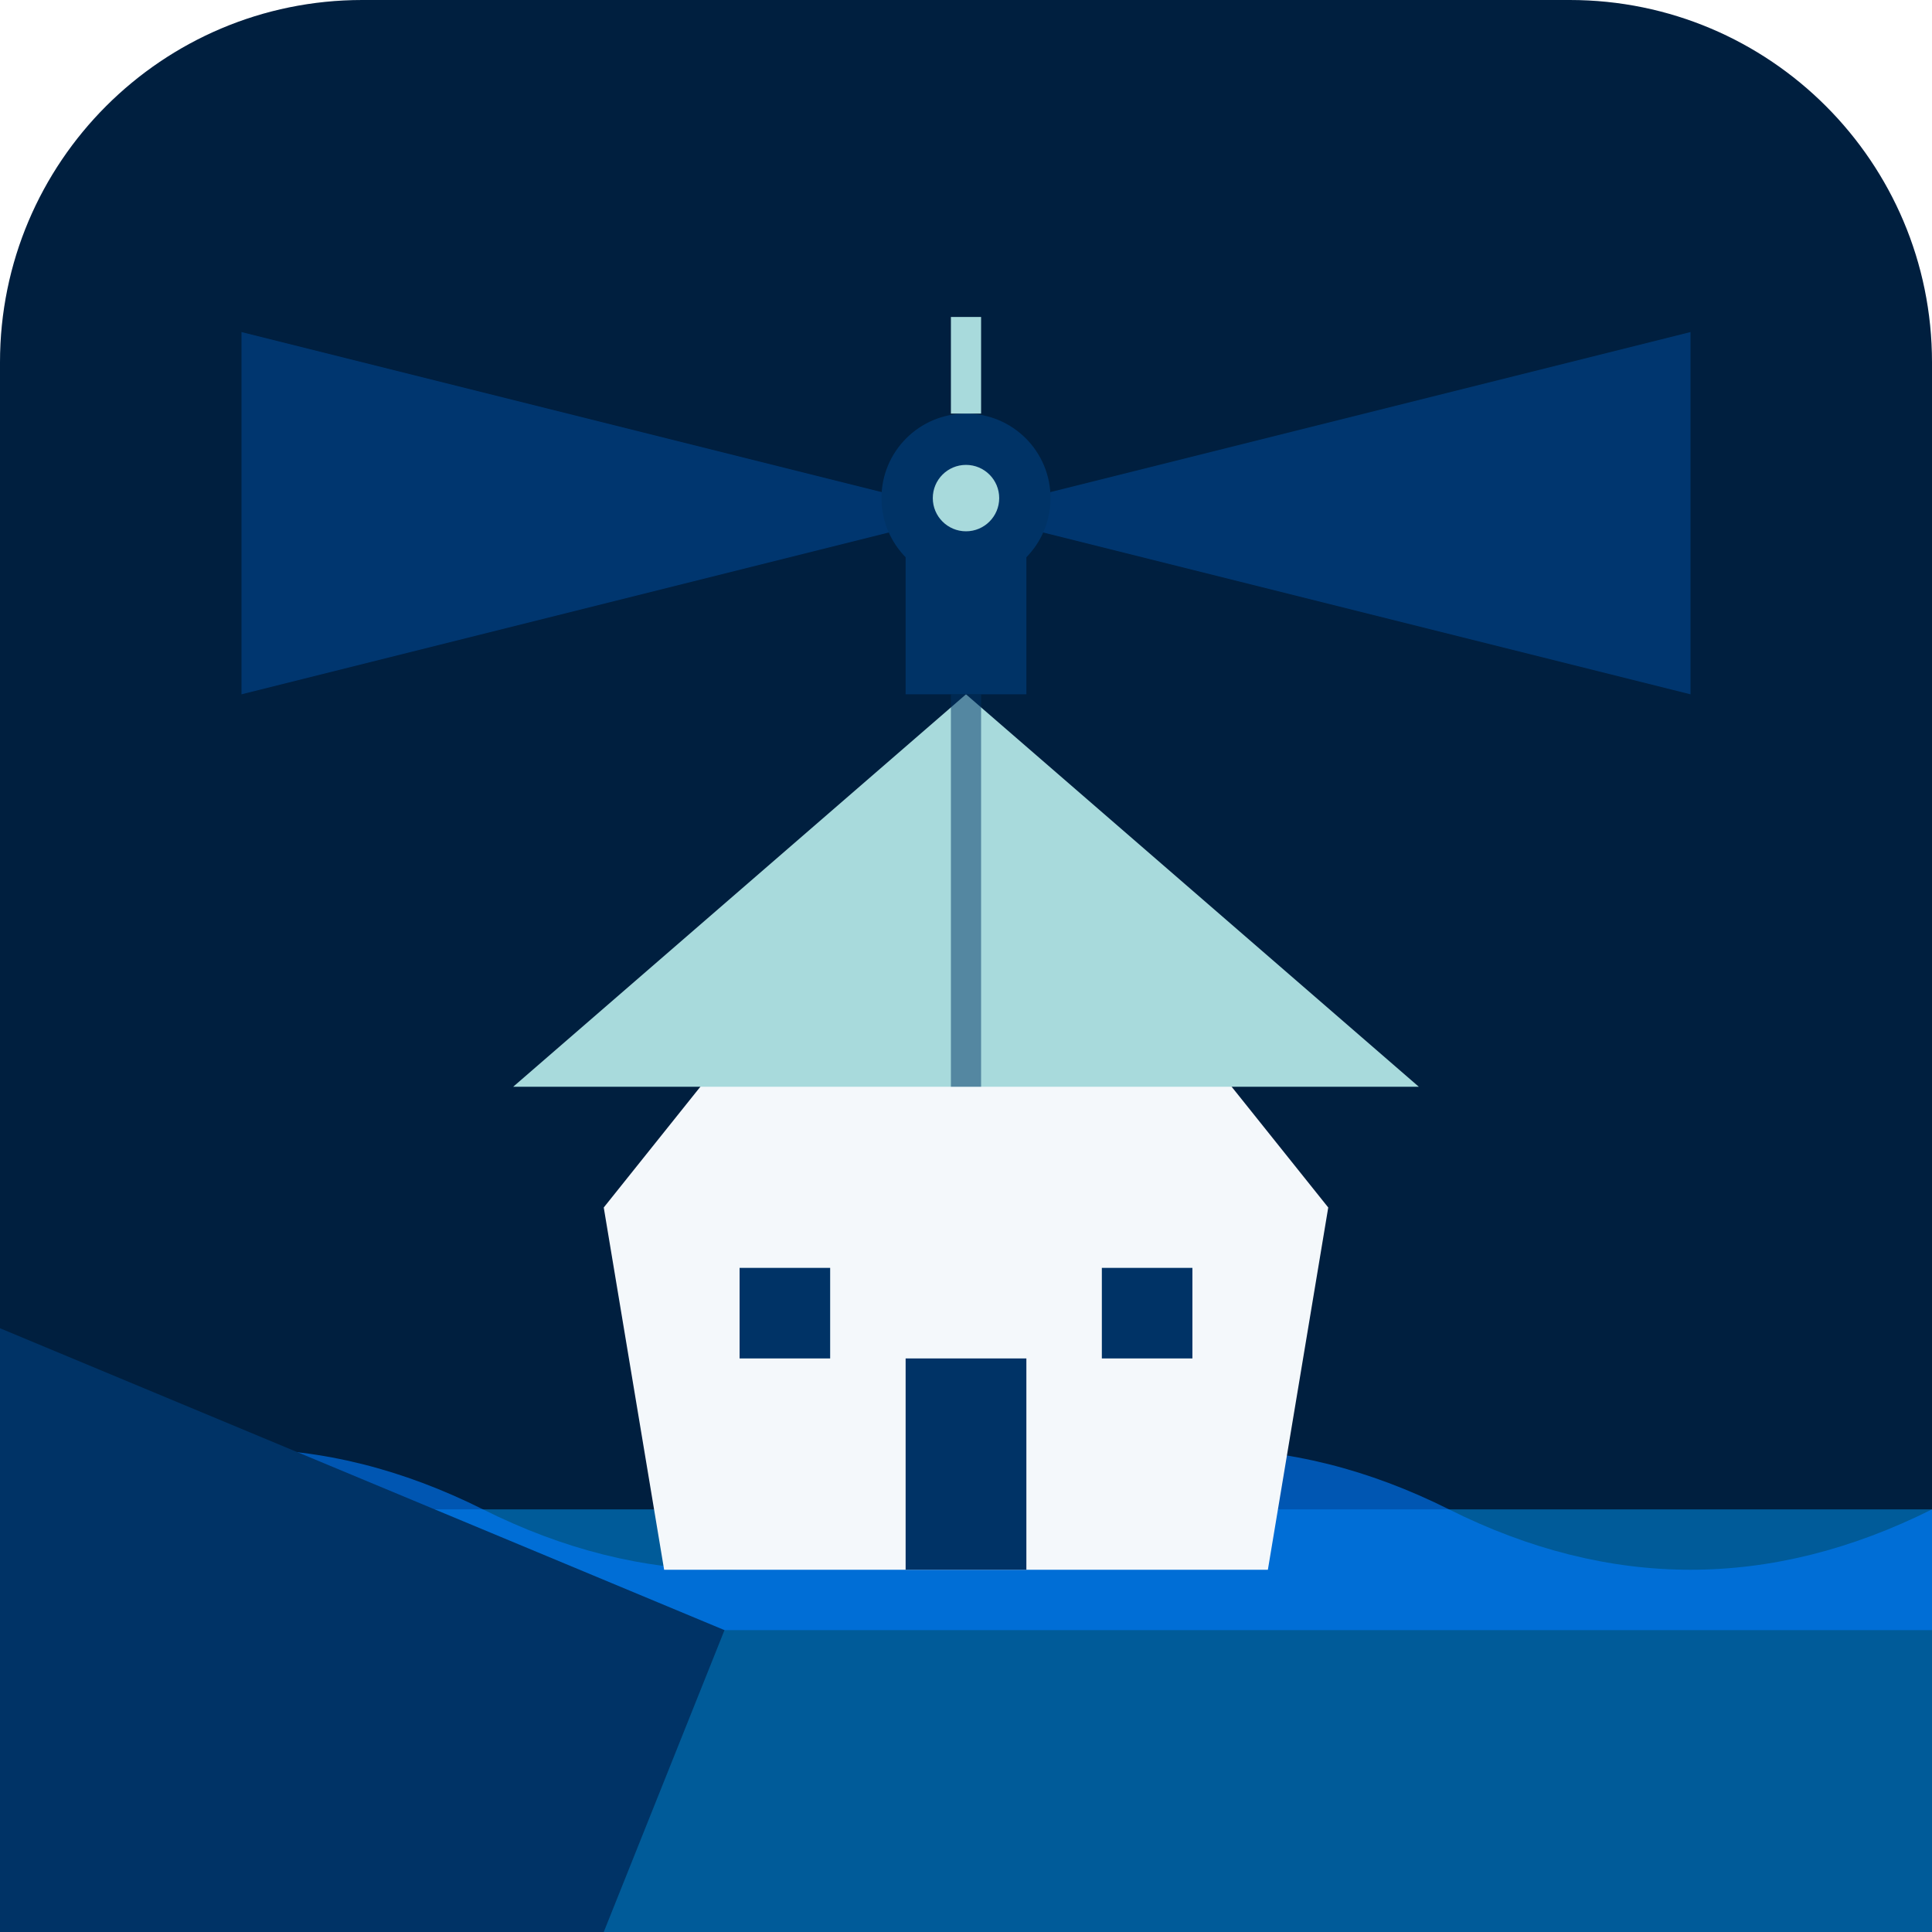
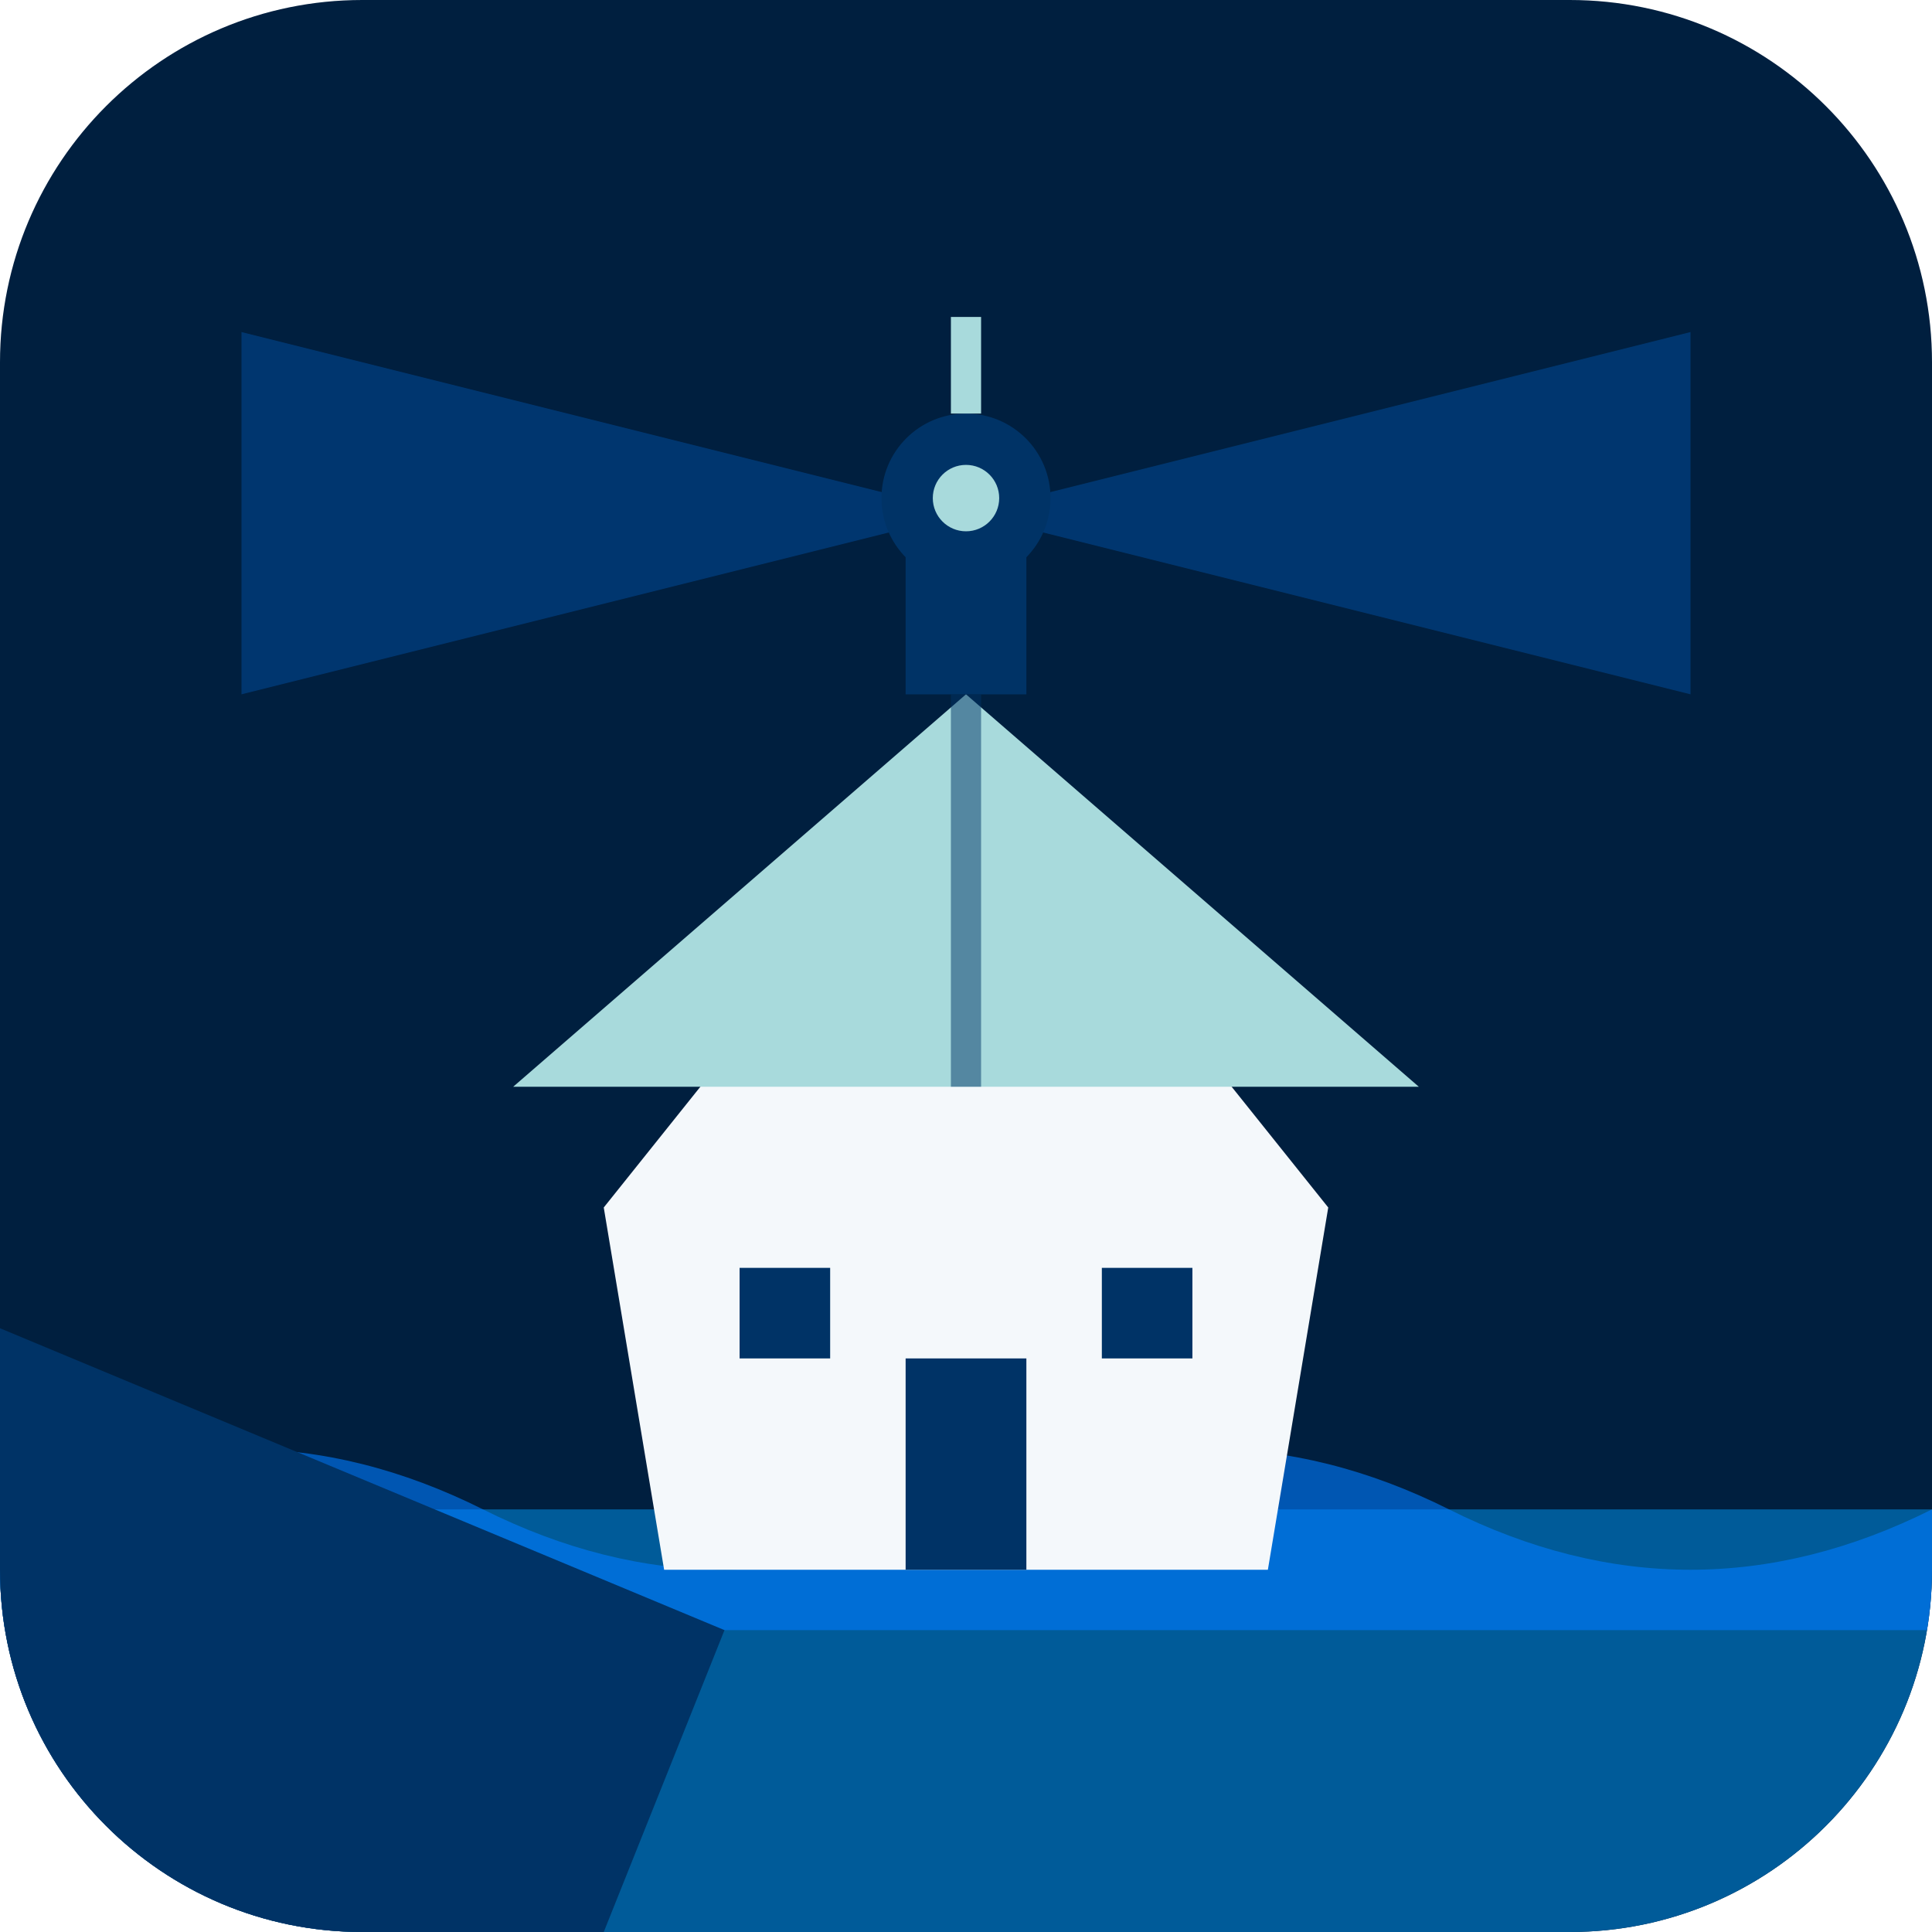
<svg xmlns="http://www.w3.org/2000/svg" viewBox="0 0 64 64">
+   <clipPath id="faro-round">
+     <rect width="64" height="64" rx="12" />
+   </clipPath>
  <rect width="64" height="64" rx="12" fill="#001F3F" />
-   <polygon points="32,17 8,11 8,23" fill="#007BFF" opacity="0.25" />
-   <polygon points="32,17 56,11 56,23" fill="#007BFF" opacity="0.25" />
-   <rect y="50" width="64" height="14" fill="#005B99" />
-   <path d="M0,50 Q8,46 16,50 T32,50 T48,50 T64,50 V54 H0 Z" fill="#007BFF" opacity="0.6" />
-   <polygon points="0,64 0,44 24,54 20,64" fill="#003366" />
-   <polygon points="22,52 42,52 44,40 40,35 24,35 20,40" fill="#F4F8FB" />
-   <polygon points="17,36 47,36 32,23" fill="#A8DADC" />
-   <line x1="32" y1="23" x2="32" y2="36" stroke="#003366" stroke-width="1" opacity="0.5" />
-   <rect x="30" y="18" width="4" height="5" fill="#003366" />
-   <circle cx="32" cy="16.5" r="2.8" fill="#003366" />
-   <circle cx="32" cy="16.5" r="1.1" fill="#A8DADC" />
-   <line x1="32" y1="13.7" x2="32" y2="10.5" stroke="#A8DADC" stroke-width="1" />
-   <rect x="30" y="45" width="4" height="7" fill="#003366" />
-   <rect x="24.5" y="42" width="3" height="3" fill="#003366" />
-   <rect x="36.5" y="42" width="3" height="3" fill="#003366" />
+   <g clip-path="url(#faro-round)">
+     <polygon points="32,17 8,11 8,23" fill="#007BFF" opacity="0.25" />
+     <polygon points="32,17 56,11 56,23" fill="#007BFF" opacity="0.25" />
+     <rect y="50" width="64" height="14" fill="#005B99" />
+     <path d="M0,50 Q8,46 16,50 T32,50 T48,50 T64,50 V54 H0 Z" fill="#007BFF" opacity="0.6" />
+     <polygon points="0,64 0,44 24,54 20,64" fill="#003366" />
+     <polygon points="22,52 42,52 44,40 40,35 24,35 20,40" fill="#F4F8FB" />
+     <polygon points="17,36 47,36 32,23" fill="#A8DADC" />
+     <line x1="32" y1="23" x2="32" y2="36" stroke="#003366" stroke-width="1" opacity="0.5" />
+     <rect x="30" y="18" width="4" height="5" fill="#003366" />
+     <circle cx="32" cy="16.5" r="2.8" fill="#003366" />
+     <circle cx="32" cy="16.5" r="1.1" fill="#A8DADC" />
+     <line x1="32" y1="13.7" x2="32" y2="10.5" stroke="#A8DADC" stroke-width="1" />
+     <rect x="30" y="45" width="4" height="7" fill="#003366" />
+     <rect x="24.5" y="42" width="3" height="3" fill="#003366" />
+     <rect x="36.5" y="42" width="3" height="3" fill="#003366" />
+   </g>
</svg>
